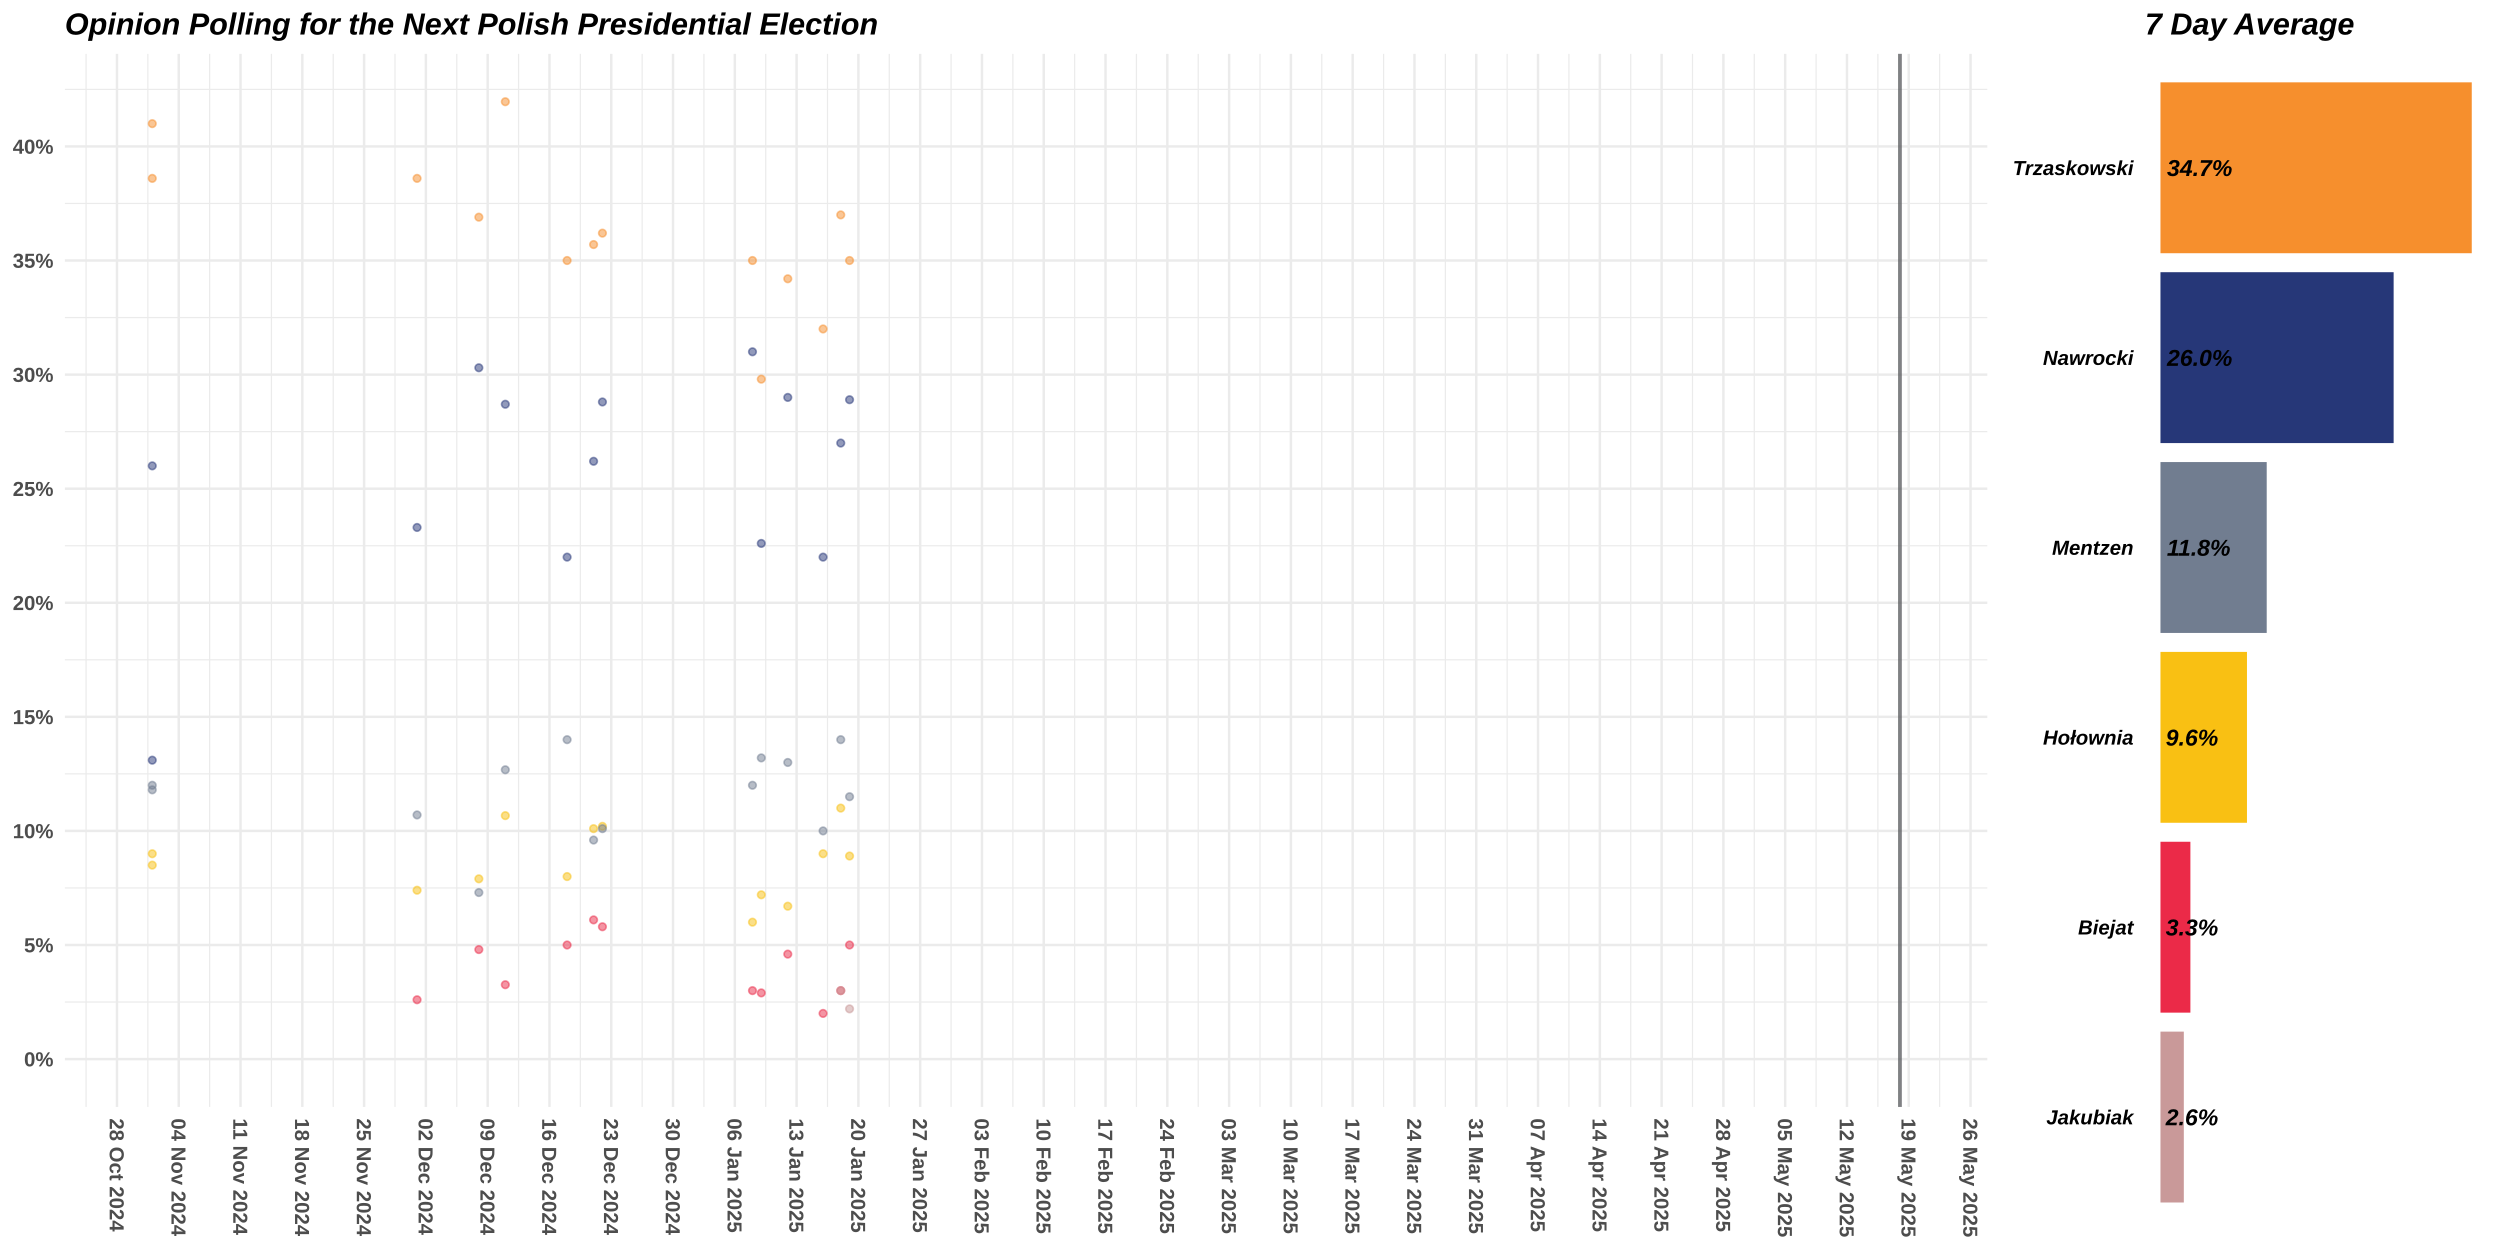
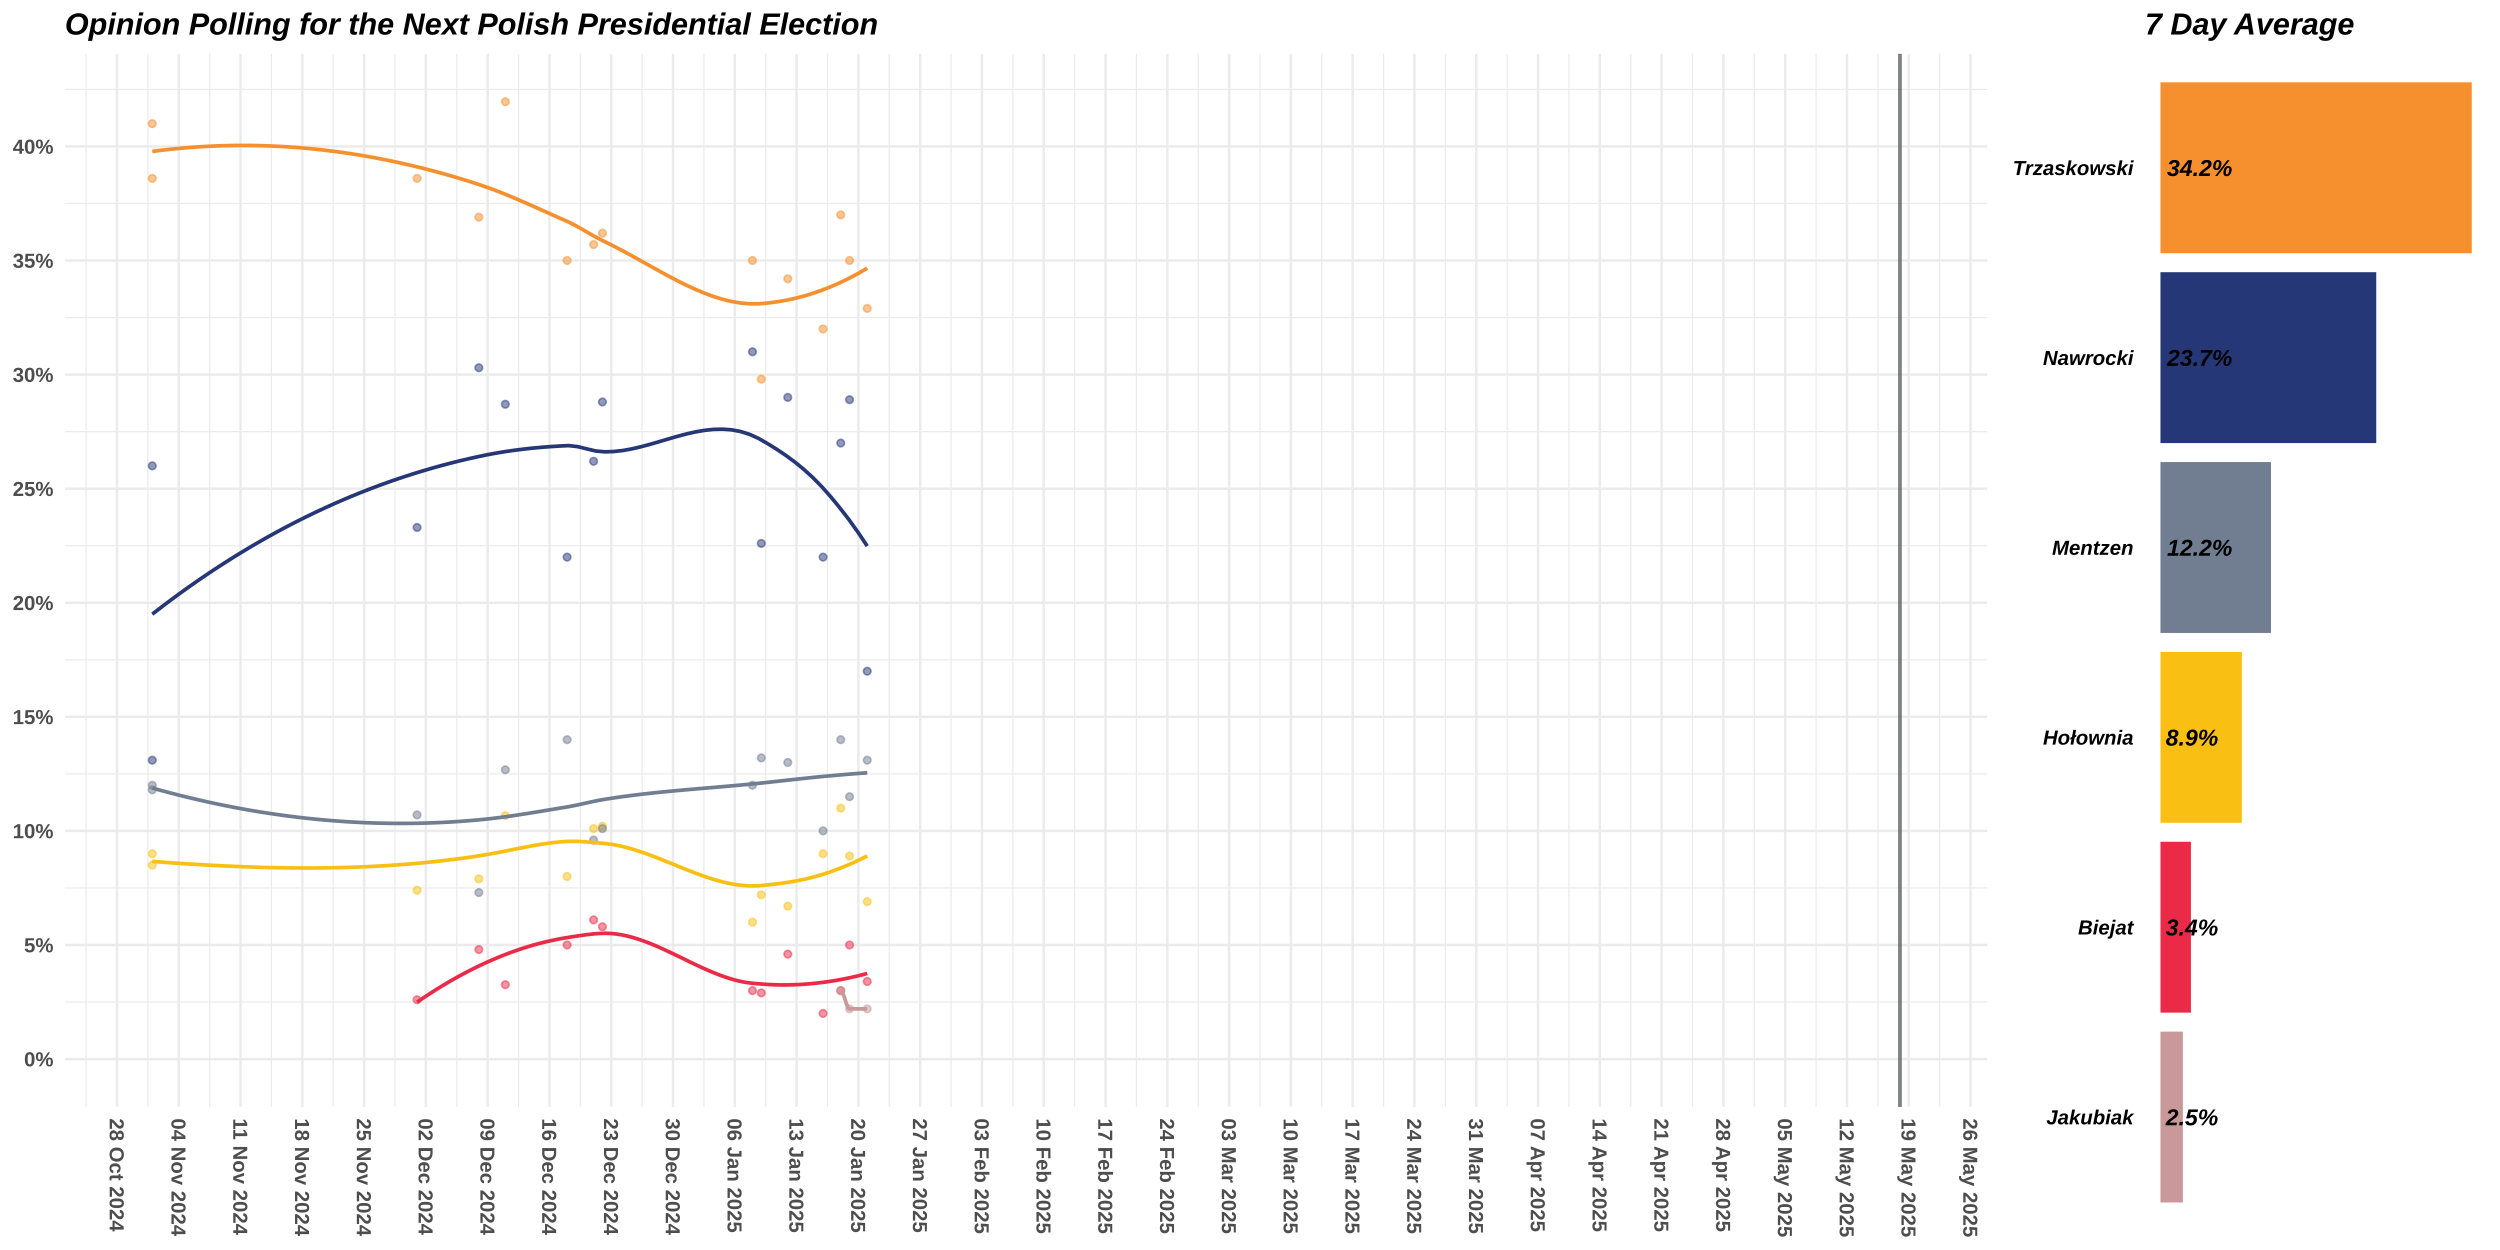
<svg xmlns="http://www.w3.org/2000/svg" class="svglite" width="1080.00pt" height="540.00pt" viewBox="0 0 1080.00 540.00">
  <defs>
    <style type="text/css">
    line, polyline, polygon, path, rect, circle {
      fill: none;
      stroke: #000000;
      stroke-linecap: round;
      stroke-linejoin: round;
      stroke-miterlimit: 10.00;
    }
    text {
      white-space: pre;
    }
  </style>
  </defs>
  <rect width="100%" height="100%" style="stroke: none; fill: none;" />
  <defs>
    <clipPath id="cpMC4wMHwxMDgwLjAwfDAuMDB8NTQwLjAw">
      <rect x="0.00" y="0.00" width="1080.00" height="540.00" />
    </clipPath>
  </defs>
  <g clip-path="url(#cpMC4wMHwxMDgwLjAwfDAuMDB8NTQwLjAw)">
</g>
  <defs>
    <clipPath id="cpMC4wMHw4NjQuMDB8MC4wMHw1NDAuMDA=">
      <rect x="0.00" y="0.00" width="864.00" height="540.00" />
    </clipPath>
  </defs>
  <g clip-path="url(#cpMC4wMHw4NjQuMDB8MC4wMHw1NDAuMDA=)">
    <rect x="0.00" y="0.00" width="864.00" height="540.00" style="stroke-width: 1.07; stroke: #FFFFFF; fill: #FFFFFF;" />
  </g>
  <g clip-path="url(#cpMC4wMHwxMDgwLjAwfDAuMDB8NTQwLjAw)">
</g>
  <defs>
    <clipPath id="cpMjguMDN8ODU4LjUyfDIzLjI3fDQ3OC4yMA==">
      <rect x="28.03" y="23.27" width="830.49" height="454.93" />
    </clipPath>
  </defs>
  <g clip-path="url(#cpMjguMDN8ODU4LjUyfDIzLjI3fDQ3OC4yMA==)">
    <rect x="28.03" y="23.27" width="830.49" height="454.93" style="stroke-width: 1.07; stroke: #FFFFFF; fill: #FFFFFF;" />
    <polyline points="28.03,432.88 858.52,432.88 " style="stroke-width: 0.53; stroke: #EBEBEB; stroke-linecap: butt;" />
    <polyline points="28.03,383.59 858.52,383.59 " style="stroke-width: 0.53; stroke: #EBEBEB; stroke-linecap: butt;" />
    <polyline points="28.03,334.31 858.52,334.31 " style="stroke-width: 0.53; stroke: #EBEBEB; stroke-linecap: butt;" />
    <polyline points="28.03,285.03 858.52,285.03 " style="stroke-width: 0.53; stroke: #EBEBEB; stroke-linecap: butt;" />
    <polyline points="28.03,235.75 858.52,235.75 " style="stroke-width: 0.53; stroke: #EBEBEB; stroke-linecap: butt;" />
    <polyline points="28.03,186.47 858.52,186.47 " style="stroke-width: 0.53; stroke: #EBEBEB; stroke-linecap: butt;" />
    <polyline points="28.03,137.19 858.52,137.19 " style="stroke-width: 0.53; stroke: #EBEBEB; stroke-linecap: butt;" />
    <polyline points="28.03,87.90 858.52,87.90 " style="stroke-width: 0.53; stroke: #EBEBEB; stroke-linecap: butt;" />
    <polyline points="28.03,38.62 858.52,38.62 " style="stroke-width: 0.53; stroke: #EBEBEB; stroke-linecap: butt;" />
    <polyline points="37.18,478.20 37.18,23.27 " style="stroke-width: 0.53; stroke: #EBEBEB; stroke-linecap: butt;" />
    <polyline points="63.87,478.20 63.87,23.27 " style="stroke-width: 0.53; stroke: #EBEBEB; stroke-linecap: butt;" />
    <polyline points="90.56,478.20 90.56,23.27 " style="stroke-width: 0.53; stroke: #EBEBEB; stroke-linecap: butt;" />
    <polyline points="117.26,478.20 117.26,23.27 " style="stroke-width: 0.53; stroke: #EBEBEB; stroke-linecap: butt;" />
    <polyline points="143.95,478.20 143.95,23.27 " style="stroke-width: 0.53; stroke: #EBEBEB; stroke-linecap: butt;" />
    <polyline points="170.64,478.20 170.64,23.27 " style="stroke-width: 0.53; stroke: #EBEBEB; stroke-linecap: butt;" />
    <polyline points="197.33,478.20 197.33,23.27 " style="stroke-width: 0.53; stroke: #EBEBEB; stroke-linecap: butt;" />
    <polyline points="224.02,478.20 224.02,23.27 " style="stroke-width: 0.53; stroke: #EBEBEB; stroke-linecap: butt;" />
    <polyline points="250.71,478.20 250.71,23.27 " style="stroke-width: 0.53; stroke: #EBEBEB; stroke-linecap: butt;" />
    <polyline points="277.41,478.20 277.41,23.27 " style="stroke-width: 0.53; stroke: #EBEBEB; stroke-linecap: butt;" />
    <polyline points="304.10,478.20 304.10,23.27 " style="stroke-width: 0.53; stroke: #EBEBEB; stroke-linecap: butt;" />
    <polyline points="330.79,478.20 330.79,23.27 " style="stroke-width: 0.53; stroke: #EBEBEB; stroke-linecap: butt;" />
    <polyline points="357.48,478.20 357.48,23.27 " style="stroke-width: 0.53; stroke: #EBEBEB; stroke-linecap: butt;" />
    <polyline points="384.17,478.20 384.17,23.27 " style="stroke-width: 0.53; stroke: #EBEBEB; stroke-linecap: butt;" />
    <polyline points="410.86,478.20 410.86,23.27 " style="stroke-width: 0.53; stroke: #EBEBEB; stroke-linecap: butt;" />
    <polyline points="437.56,478.20 437.56,23.27 " style="stroke-width: 0.53; stroke: #EBEBEB; stroke-linecap: butt;" />
    <polyline points="464.25,478.20 464.25,23.27 " style="stroke-width: 0.53; stroke: #EBEBEB; stroke-linecap: butt;" />
    <polyline points="490.94,478.20 490.94,23.27 " style="stroke-width: 0.53; stroke: #EBEBEB; stroke-linecap: butt;" />
    <polyline points="517.63,478.20 517.63,23.27 " style="stroke-width: 0.53; stroke: #EBEBEB; stroke-linecap: butt;" />
    <polyline points="544.32,478.20 544.32,23.27 " style="stroke-width: 0.53; stroke: #EBEBEB; stroke-linecap: butt;" />
    <polyline points="571.01,478.20 571.01,23.27 " style="stroke-width: 0.53; stroke: #EBEBEB; stroke-linecap: butt;" />
    <polyline points="597.71,478.20 597.71,23.27 " style="stroke-width: 0.53; stroke: #EBEBEB; stroke-linecap: butt;" />
    <polyline points="624.40,478.20 624.40,23.27 " style="stroke-width: 0.53; stroke: #EBEBEB; stroke-linecap: butt;" />
    <polyline points="651.09,478.20 651.09,23.27 " style="stroke-width: 0.53; stroke: #EBEBEB; stroke-linecap: butt;" />
    <polyline points="677.78,478.20 677.78,23.27 " style="stroke-width: 0.53; stroke: #EBEBEB; stroke-linecap: butt;" />
    <polyline points="704.47,478.20 704.47,23.27 " style="stroke-width: 0.53; stroke: #EBEBEB; stroke-linecap: butt;" />
    <polyline points="731.16,478.20 731.16,23.27 " style="stroke-width: 0.53; stroke: #EBEBEB; stroke-linecap: butt;" />
    <polyline points="757.85,478.20 757.85,23.27 " style="stroke-width: 0.53; stroke: #EBEBEB; stroke-linecap: butt;" />
    <polyline points="784.55,478.20 784.55,23.27 " style="stroke-width: 0.53; stroke: #EBEBEB; stroke-linecap: butt;" />
    <polyline points="811.24,478.20 811.24,23.27 " style="stroke-width: 0.53; stroke: #EBEBEB; stroke-linecap: butt;" />
    <polyline points="837.93,478.20 837.93,23.27 " style="stroke-width: 0.53; stroke: #EBEBEB; stroke-linecap: butt;" />
    <polyline points="28.03,457.52 858.52,457.52 " style="stroke-width: 1.07; stroke: #EBEBEB; stroke-linecap: butt;" />
    <polyline points="28.03,408.24 858.52,408.24 " style="stroke-width: 1.07; stroke: #EBEBEB; stroke-linecap: butt;" />
    <polyline points="28.03,358.95 858.52,358.95 " style="stroke-width: 1.07; stroke: #EBEBEB; stroke-linecap: butt;" />
    <polyline points="28.03,309.67 858.52,309.67 " style="stroke-width: 1.07; stroke: #EBEBEB; stroke-linecap: butt;" />
    <polyline points="28.03,260.39 858.52,260.39 " style="stroke-width: 1.07; stroke: #EBEBEB; stroke-linecap: butt;" />
    <polyline points="28.03,211.11 858.52,211.11 " style="stroke-width: 1.07; stroke: #EBEBEB; stroke-linecap: butt;" />
    <polyline points="28.03,161.83 858.52,161.83 " style="stroke-width: 1.07; stroke: #EBEBEB; stroke-linecap: butt;" />
    <polyline points="28.03,112.54 858.52,112.54 " style="stroke-width: 1.07; stroke: #EBEBEB; stroke-linecap: butt;" />
    <polyline points="28.03,63.26 858.52,63.26 " style="stroke-width: 1.07; stroke: #EBEBEB; stroke-linecap: butt;" />
    <polyline points="50.53,478.20 50.53,23.27 " style="stroke-width: 1.07; stroke: #EBEBEB; stroke-linecap: butt;" />
    <polyline points="77.22,478.20 77.22,23.27 " style="stroke-width: 1.07; stroke: #EBEBEB; stroke-linecap: butt;" />
    <polyline points="103.91,478.20 103.91,23.27 " style="stroke-width: 1.07; stroke: #EBEBEB; stroke-linecap: butt;" />
    <polyline points="130.60,478.20 130.60,23.27 " style="stroke-width: 1.07; stroke: #EBEBEB; stroke-linecap: butt;" />
    <polyline points="157.29,478.20 157.29,23.27 " style="stroke-width: 1.07; stroke: #EBEBEB; stroke-linecap: butt;" />
    <polyline points="183.98,478.20 183.98,23.27 " style="stroke-width: 1.07; stroke: #EBEBEB; stroke-linecap: butt;" />
    <polyline points="210.68,478.20 210.68,23.27 " style="stroke-width: 1.07; stroke: #EBEBEB; stroke-linecap: butt;" />
    <polyline points="237.37,478.20 237.37,23.27 " style="stroke-width: 1.07; stroke: #EBEBEB; stroke-linecap: butt;" />
    <polyline points="264.06,478.20 264.06,23.27 " style="stroke-width: 1.07; stroke: #EBEBEB; stroke-linecap: butt;" />
    <polyline points="290.75,478.20 290.75,23.27 " style="stroke-width: 1.07; stroke: #EBEBEB; stroke-linecap: butt;" />
    <polyline points="317.44,478.20 317.44,23.27 " style="stroke-width: 1.07; stroke: #EBEBEB; stroke-linecap: butt;" />
    <polyline points="344.13,478.20 344.13,23.27 " style="stroke-width: 1.07; stroke: #EBEBEB; stroke-linecap: butt;" />
    <polyline points="370.83,478.20 370.83,23.27 " style="stroke-width: 1.07; stroke: #EBEBEB; stroke-linecap: butt;" />
    <polyline points="397.52,478.20 397.52,23.27 " style="stroke-width: 1.07; stroke: #EBEBEB; stroke-linecap: butt;" />
    <polyline points="424.21,478.20 424.21,23.27 " style="stroke-width: 1.07; stroke: #EBEBEB; stroke-linecap: butt;" />
    <polyline points="450.90,478.20 450.90,23.27 " style="stroke-width: 1.07; stroke: #EBEBEB; stroke-linecap: butt;" />
    <polyline points="477.59,478.20 477.59,23.27 " style="stroke-width: 1.07; stroke: #EBEBEB; stroke-linecap: butt;" />
    <polyline points="504.28,478.20 504.28,23.27 " style="stroke-width: 1.07; stroke: #EBEBEB; stroke-linecap: butt;" />
    <polyline points="530.98,478.20 530.98,23.27 " style="stroke-width: 1.07; stroke: #EBEBEB; stroke-linecap: butt;" />
    <polyline points="557.67,478.20 557.67,23.27 " style="stroke-width: 1.07; stroke: #EBEBEB; stroke-linecap: butt;" />
    <polyline points="584.36,478.20 584.36,23.27 " style="stroke-width: 1.07; stroke: #EBEBEB; stroke-linecap: butt;" />
    <polyline points="611.05,478.20 611.05,23.27 " style="stroke-width: 1.07; stroke: #EBEBEB; stroke-linecap: butt;" />
    <polyline points="637.74,478.20 637.74,23.27 " style="stroke-width: 1.07; stroke: #EBEBEB; stroke-linecap: butt;" />
    <polyline points="664.43,478.20 664.43,23.27 " style="stroke-width: 1.07; stroke: #EBEBEB; stroke-linecap: butt;" />
    <polyline points="691.13,478.20 691.13,23.27 " style="stroke-width: 1.07; stroke: #EBEBEB; stroke-linecap: butt;" />
    <polyline points="717.82,478.20 717.82,23.27 " style="stroke-width: 1.07; stroke: #EBEBEB; stroke-linecap: butt;" />
    <polyline points="744.51,478.20 744.51,23.27 " style="stroke-width: 1.07; stroke: #EBEBEB; stroke-linecap: butt;" />
    <polyline points="771.20,478.20 771.20,23.27 " style="stroke-width: 1.07; stroke: #EBEBEB; stroke-linecap: butt;" />
    <polyline points="797.89,478.20 797.89,23.27 " style="stroke-width: 1.07; stroke: #EBEBEB; stroke-linecap: butt;" />
    <polyline points="824.58,478.20 824.58,23.27 " style="stroke-width: 1.07; stroke: #EBEBEB; stroke-linecap: butt;" />
    <polyline points="851.28,478.20 851.28,23.27 " style="stroke-width: 1.07; stroke: #EBEBEB; stroke-linecap: butt;" />
+     <circle cx="374.64" cy="289.96" r="1.63" style="stroke-width: 0.71; stroke: #263778; stroke-opacity: 0.50; fill: #263778; fill-opacity: 0.50;" />
    <circle cx="367.01" cy="172.67" r="1.63" style="stroke-width: 0.71; stroke: #263778; stroke-opacity: 0.50; fill: #263778; fill-opacity: 0.50;" />
    <circle cx="363.20" cy="191.40" r="1.63" style="stroke-width: 0.71; stroke: #263778; stroke-opacity: 0.50; fill: #263778; fill-opacity: 0.50;" />
    <circle cx="355.57" cy="240.68" r="1.63" style="stroke-width: 0.71; stroke: #263778; stroke-opacity: 0.50; fill: #263778; fill-opacity: 0.50;" />
    <circle cx="340.32" cy="171.68" r="1.63" style="stroke-width: 0.71; stroke: #263778; stroke-opacity: 0.50; fill: #263778; fill-opacity: 0.50;" />
    <circle cx="328.88" cy="234.76" r="1.63" style="stroke-width: 0.71; stroke: #263778; stroke-opacity: 0.50; fill: #263778; fill-opacity: 0.50;" />
    <circle cx="325.07" cy="151.97" r="1.63" style="stroke-width: 0.71; stroke: #263778; stroke-opacity: 0.50; fill: #263778; fill-opacity: 0.50;" />
    <circle cx="260.25" cy="173.65" r="1.63" style="stroke-width: 0.71; stroke: #263778; stroke-opacity: 0.50; fill: #263778; fill-opacity: 0.50;" />
    <circle cx="256.43" cy="199.28" r="1.63" style="stroke-width: 0.71; stroke: #263778; stroke-opacity: 0.50; fill: #263778; fill-opacity: 0.50;" />
    <circle cx="244.99" cy="240.68" r="1.63" style="stroke-width: 0.71; stroke: #263778; stroke-opacity: 0.50; fill: #263778; fill-opacity: 0.50;" />
    <circle cx="180.17" cy="227.86" r="1.63" style="stroke-width: 0.71; stroke: #263778; stroke-opacity: 0.50; fill: #263778; fill-opacity: 0.50;" />
    <circle cx="218.30" cy="174.64" r="1.63" style="stroke-width: 0.71; stroke: #263778; stroke-opacity: 0.50; fill: #263778; fill-opacity: 0.50;" />
    <circle cx="206.86" cy="158.87" r="1.63" style="stroke-width: 0.71; stroke: #263778; stroke-opacity: 0.50; fill: #263778; fill-opacity: 0.50;" />
    <circle cx="65.78" cy="328.40" r="1.63" style="stroke-width: 0.71; stroke: #263778; stroke-opacity: 0.50; fill: #263778; fill-opacity: 0.50;" />
    <circle cx="65.78" cy="201.25" r="1.63" style="stroke-width: 0.71; stroke: #263778; stroke-opacity: 0.50; fill: #263778; fill-opacity: 0.50;" />
+     <circle cx="374.64" cy="133.24" r="1.63" style="stroke-width: 0.71; stroke: #F68F2D; stroke-opacity: 0.50; fill: #F68F2D; fill-opacity: 0.50;" />
    <circle cx="367.01" cy="112.54" r="1.63" style="stroke-width: 0.71; stroke: #F68F2D; stroke-opacity: 0.50; fill: #F68F2D; fill-opacity: 0.50;" />
    <circle cx="363.20" cy="92.83" r="1.63" style="stroke-width: 0.71; stroke: #F68F2D; stroke-opacity: 0.50; fill: #F68F2D; fill-opacity: 0.50;" />
    <circle cx="355.57" cy="142.11" r="1.63" style="stroke-width: 0.71; stroke: #F68F2D; stroke-opacity: 0.50; fill: #F68F2D; fill-opacity: 0.50;" />
    <circle cx="340.32" cy="120.43" r="1.63" style="stroke-width: 0.71; stroke: #F68F2D; stroke-opacity: 0.50; fill: #F68F2D; fill-opacity: 0.50;" />
    <circle cx="328.88" cy="163.80" r="1.63" style="stroke-width: 0.71; stroke: #F68F2D; stroke-opacity: 0.50; fill: #F68F2D; fill-opacity: 0.50;" />
    <circle cx="325.07" cy="112.54" r="1.63" style="stroke-width: 0.71; stroke: #F68F2D; stroke-opacity: 0.50; fill: #F68F2D; fill-opacity: 0.50;" />
    <circle cx="260.25" cy="100.72" r="1.63" style="stroke-width: 0.71; stroke: #F68F2D; stroke-opacity: 0.50; fill: #F68F2D; fill-opacity: 0.50;" />
    <circle cx="256.43" cy="105.64" r="1.63" style="stroke-width: 0.71; stroke: #F68F2D; stroke-opacity: 0.50; fill: #F68F2D; fill-opacity: 0.50;" />
    <circle cx="244.99" cy="112.54" r="1.63" style="stroke-width: 0.71; stroke: #F68F2D; stroke-opacity: 0.50; fill: #F68F2D; fill-opacity: 0.50;" />
    <circle cx="180.17" cy="77.06" r="1.63" style="stroke-width: 0.71; stroke: #F68F2D; stroke-opacity: 0.50; fill: #F68F2D; fill-opacity: 0.50;" />
    <circle cx="218.30" cy="43.94" r="1.63" style="stroke-width: 0.71; stroke: #F68F2D; stroke-opacity: 0.50; fill: #F68F2D; fill-opacity: 0.50;" />
    <circle cx="206.86" cy="93.82" r="1.63" style="stroke-width: 0.71; stroke: #F68F2D; stroke-opacity: 0.50; fill: #F68F2D; fill-opacity: 0.50;" />
    <circle cx="65.78" cy="77.06" r="1.63" style="stroke-width: 0.71; stroke: #F68F2D; stroke-opacity: 0.50; fill: #F68F2D; fill-opacity: 0.50;" />
    <circle cx="65.78" cy="53.41" r="1.63" style="stroke-width: 0.71; stroke: #F68F2D; stroke-opacity: 0.50; fill: #F68F2D; fill-opacity: 0.50;" />
+     <circle cx="374.64" cy="389.51" r="1.63" style="stroke-width: 0.71; stroke: #F9C013; stroke-opacity: 0.50; fill: #F9C013; fill-opacity: 0.50;" />
    <circle cx="367.01" cy="369.80" r="1.63" style="stroke-width: 0.71; stroke: #F9C013; stroke-opacity: 0.50; fill: #F9C013; fill-opacity: 0.50;" />
    <circle cx="363.20" cy="349.10" r="1.63" style="stroke-width: 0.71; stroke: #F9C013; stroke-opacity: 0.50; fill: #F9C013; fill-opacity: 0.50;" />
    <circle cx="355.57" cy="368.81" r="1.63" style="stroke-width: 0.71; stroke: #F9C013; stroke-opacity: 0.50; fill: #F9C013; fill-opacity: 0.50;" />
    <circle cx="340.32" cy="391.48" r="1.63" style="stroke-width: 0.71; stroke: #F9C013; stroke-opacity: 0.50; fill: #F9C013; fill-opacity: 0.50;" />
    <circle cx="328.88" cy="386.55" r="1.63" style="stroke-width: 0.71; stroke: #F9C013; stroke-opacity: 0.50; fill: #F9C013; fill-opacity: 0.50;" />
    <circle cx="325.07" cy="398.38" r="1.63" style="stroke-width: 0.71; stroke: #F9C013; stroke-opacity: 0.50; fill: #F9C013; fill-opacity: 0.50;" />
    <circle cx="260.25" cy="356.98" r="1.63" style="stroke-width: 0.71; stroke: #F9C013; stroke-opacity: 0.50; fill: #F9C013; fill-opacity: 0.50;" />
    <circle cx="256.43" cy="357.97" r="1.63" style="stroke-width: 0.71; stroke: #F9C013; stroke-opacity: 0.50; fill: #F9C013; fill-opacity: 0.50;" />
    <circle cx="244.99" cy="378.67" r="1.63" style="stroke-width: 0.71; stroke: #F9C013; stroke-opacity: 0.50; fill: #F9C013; fill-opacity: 0.50;" />
    <circle cx="180.17" cy="384.58" r="1.63" style="stroke-width: 0.71; stroke: #F9C013; stroke-opacity: 0.50; fill: #F9C013; fill-opacity: 0.50;" />
    <circle cx="218.30" cy="352.35" r="1.63" style="stroke-width: 0.71; stroke: #F9C013; stroke-opacity: 0.50; fill: #F9C013; fill-opacity: 0.50;" />
    <circle cx="206.86" cy="379.65" r="1.63" style="stroke-width: 0.71; stroke: #F9C013; stroke-opacity: 0.50; fill: #F9C013; fill-opacity: 0.50;" />
    <circle cx="65.78" cy="373.74" r="1.63" style="stroke-width: 0.71; stroke: #F9C013; stroke-opacity: 0.50; fill: #F9C013; fill-opacity: 0.50;" />
    <circle cx="65.78" cy="368.81" r="1.63" style="stroke-width: 0.71; stroke: #F9C013; stroke-opacity: 0.50; fill: #F9C013; fill-opacity: 0.50;" />
+     <circle cx="374.64" cy="424.01" r="1.63" style="stroke-width: 0.71; stroke: #EB2A48; stroke-opacity: 0.50; fill: #EB2A48; fill-opacity: 0.50;" />
    <circle cx="367.01" cy="408.24" r="1.63" style="stroke-width: 0.71; stroke: #EB2A48; stroke-opacity: 0.50; fill: #EB2A48; fill-opacity: 0.50;" />
    <circle cx="363.20" cy="427.95" r="1.63" style="stroke-width: 0.71; stroke: #EB2A48; stroke-opacity: 0.50; fill: #EB2A48; fill-opacity: 0.50;" />
    <circle cx="355.57" cy="437.80" r="1.63" style="stroke-width: 0.71; stroke: #EB2A48; stroke-opacity: 0.50; fill: #EB2A48; fill-opacity: 0.50;" />
    <circle cx="340.32" cy="412.18" r="1.63" style="stroke-width: 0.71; stroke: #EB2A48; stroke-opacity: 0.50; fill: #EB2A48; fill-opacity: 0.50;" />
    <circle cx="328.88" cy="428.93" r="1.63" style="stroke-width: 0.71; stroke: #EB2A48; stroke-opacity: 0.50; fill: #EB2A48; fill-opacity: 0.50;" />
    <circle cx="325.07" cy="427.95" r="1.63" style="stroke-width: 0.71; stroke: #EB2A48; stroke-opacity: 0.50; fill: #EB2A48; fill-opacity: 0.50;" />
    <circle cx="260.25" cy="400.35" r="1.63" style="stroke-width: 0.71; stroke: #EB2A48; stroke-opacity: 0.50; fill: #EB2A48; fill-opacity: 0.50;" />
    <circle cx="256.43" cy="397.39" r="1.63" style="stroke-width: 0.71; stroke: #EB2A48; stroke-opacity: 0.50; fill: #EB2A48; fill-opacity: 0.50;" />
    <circle cx="244.99" cy="408.24" r="1.63" style="stroke-width: 0.71; stroke: #EB2A48; stroke-opacity: 0.50; fill: #EB2A48; fill-opacity: 0.50;" />
    <circle cx="180.17" cy="431.89" r="1.63" style="stroke-width: 0.71; stroke: #EB2A48; stroke-opacity: 0.50; fill: #EB2A48; fill-opacity: 0.50;" />
    <circle cx="218.30" cy="425.39" r="1.63" style="stroke-width: 0.71; stroke: #EB2A48; stroke-opacity: 0.50; fill: #EB2A48; fill-opacity: 0.50;" />
    <circle cx="206.86" cy="410.21" r="1.63" style="stroke-width: 0.71; stroke: #EB2A48; stroke-opacity: 0.50; fill: #EB2A48; fill-opacity: 0.50;" />
+     <circle cx="374.64" cy="328.40" r="1.63" style="stroke-width: 0.71; stroke: #717D90; stroke-opacity: 0.50; fill: #717D90; fill-opacity: 0.50;" />
    <circle cx="367.01" cy="344.17" r="1.63" style="stroke-width: 0.71; stroke: #717D90; stroke-opacity: 0.50; fill: #717D90; fill-opacity: 0.50;" />
    <circle cx="363.20" cy="319.53" r="1.63" style="stroke-width: 0.71; stroke: #717D90; stroke-opacity: 0.50; fill: #717D90; fill-opacity: 0.50;" />
    <circle cx="355.57" cy="358.95" r="1.63" style="stroke-width: 0.71; stroke: #717D90; stroke-opacity: 0.50; fill: #717D90; fill-opacity: 0.50;" />
    <circle cx="340.32" cy="329.38" r="1.63" style="stroke-width: 0.71; stroke: #717D90; stroke-opacity: 0.50; fill: #717D90; fill-opacity: 0.50;" />
    <circle cx="328.88" cy="327.41" r="1.63" style="stroke-width: 0.71; stroke: #717D90; stroke-opacity: 0.50; fill: #717D90; fill-opacity: 0.50;" />
    <circle cx="325.07" cy="339.24" r="1.63" style="stroke-width: 0.71; stroke: #717D90; stroke-opacity: 0.50; fill: #717D90; fill-opacity: 0.50;" />
    <circle cx="260.25" cy="357.97" r="1.63" style="stroke-width: 0.71; stroke: #717D90; stroke-opacity: 0.50; fill: #717D90; fill-opacity: 0.50;" />
    <circle cx="256.43" cy="362.90" r="1.63" style="stroke-width: 0.71; stroke: #717D90; stroke-opacity: 0.50; fill: #717D90; fill-opacity: 0.50;" />
    <circle cx="244.99" cy="319.53" r="1.63" style="stroke-width: 0.71; stroke: #717D90; stroke-opacity: 0.50; fill: #717D90; fill-opacity: 0.50;" />
    <circle cx="180.17" cy="352.05" r="1.63" style="stroke-width: 0.71; stroke: #717D90; stroke-opacity: 0.50; fill: #717D90; fill-opacity: 0.50;" />
    <circle cx="218.30" cy="332.54" r="1.63" style="stroke-width: 0.71; stroke: #717D90; stroke-opacity: 0.50; fill: #717D90; fill-opacity: 0.50;" />
    <circle cx="206.86" cy="385.57" r="1.63" style="stroke-width: 0.71; stroke: #717D90; stroke-opacity: 0.50; fill: #717D90; fill-opacity: 0.50;" />
    <circle cx="65.78" cy="341.21" r="1.63" style="stroke-width: 0.71; stroke: #717D90; stroke-opacity: 0.50; fill: #717D90; fill-opacity: 0.50;" />
    <circle cx="65.78" cy="339.24" r="1.63" style="stroke-width: 0.71; stroke: #717D90; stroke-opacity: 0.50; fill: #717D90; fill-opacity: 0.50;" />
+     <circle cx="374.64" cy="435.83" r="1.63" style="stroke-width: 0.71; stroke: #C99999; stroke-opacity: 0.50; fill: #C99999; fill-opacity: 0.50;" />
    <circle cx="367.01" cy="435.83" r="1.63" style="stroke-width: 0.71; stroke: #C99999; stroke-opacity: 0.50; fill: #C99999; fill-opacity: 0.50;" />
    <circle cx="363.20" cy="427.95" r="1.63" style="stroke-width: 0.71; stroke: #C99999; stroke-opacity: 0.50; fill: #C99999; fill-opacity: 0.50;" />
+     <polyline points="65.78,265.31 69.69,262.30 73.60,259.35 77.51,256.48 81.42,253.68 85.33,250.94 89.24,248.27 93.15,245.67 97.06,243.14 100.97,240.67 104.88,238.27 108.78,235.94 112.69,233.67 116.60,231.46 120.51,229.32 124.42,227.24 128.33,225.22 132.24,223.27 136.15,221.38 140.06,219.55 143.97,217.78 147.88,216.07 151.79,214.42 155.70,212.83 159.61,211.30 163.52,209.82 167.43,208.40 171.34,207.04 175.25,205.74 179.16,204.49 183.07,203.30 186.98,202.16 190.89,201.07 194.80,200.04 198.71,199.06 202.62,198.14 206.53,197.27 210.44,196.46 214.34,195.74 218.25,195.09 222.16,194.53 226.07,194.03 229.98,193.60 233.89,193.24 237.80,192.94 241.71,192.69 245.62,192.50 249.53,192.94 253.44,193.90 257.35,194.83 261.26,195.19 265.17,195.06 269.08,194.62 272.99,193.91 276.90,193.00 280.81,191.95 284.72,190.82 288.63,189.66 292.54,188.53 296.45,187.49 300.36,186.60 304.27,185.92 308.18,185.50 312.09,185.40 315.99,185.68 319.90,186.41 323.81,187.63 327.72,189.40 331.63,191.66 335.54,194.08 339.45,196.71 343.36,199.59 347.27,202.78 351.18,206.35 355.09,210.33 359.00,214.75 362.91,219.52 366.82,224.58 370.73,230.05 374.64,235.91 " style="stroke-width: 1.60; stroke: #263778; stroke-linecap: butt;" />
+     <polyline points="65.78,65.41 69.69,64.92 73.60,64.48 77.51,64.09 81.42,63.76 85.33,63.47 89.24,63.24 93.15,63.06 97.06,62.93 100.97,62.85 104.88,62.82 108.78,62.85 112.69,62.92 116.60,63.05 120.51,63.22 124.42,63.45 128.33,63.73 132.24,64.06 136.15,64.43 140.06,64.86 143.97,65.34 147.88,65.86 151.79,66.44 155.70,67.06 159.61,67.74 163.52,68.46 167.43,69.23 171.34,70.05 175.25,70.92 179.16,71.83 183.07,72.80 186.98,73.81 190.89,74.87 194.80,75.98 198.71,77.14 202.62,78.34 206.53,79.59 210.44,80.93 214.34,82.37 218.25,83.91 222.16,85.53 226.07,87.21 229.98,88.93 233.89,90.68 237.80,92.43 241.71,94.18 245.62,95.91 249.53,97.92 253.44,100.19 257.35,102.43 261.26,104.40 265.17,106.34 269.08,108.39 272.99,110.52 276.90,112.69 280.81,114.88 284.72,117.05 288.63,119.18 292.54,121.23 296.45,123.18 300.36,124.98 304.27,126.62 308.18,128.06 312.09,129.28 315.99,130.23 319.90,130.90 323.81,131.24 327.72,131.24 331.63,130.91 335.54,130.41 339.45,129.75 343.36,128.91 347.27,127.91 351.18,126.72 355.09,125.36 359.00,123.82 362.91,122.10 366.82,120.21 370.73,118.13 374.64,115.87 " style="stroke-width: 1.60; stroke: #F68F2D; stroke-linecap: butt;" />
+     <polyline points="65.78,372.13 69.69,372.42 73.60,372.70 77.51,372.97 81.42,373.22 85.33,373.46 89.24,373.68 93.15,373.89 97.06,374.09 100.97,374.26 104.88,374.42 108.78,374.56 112.69,374.69 116.60,374.79 120.51,374.87 124.42,374.93 128.33,374.96 132.24,374.98 136.15,374.96 140.06,374.93 143.97,374.87 147.88,374.78 151.79,374.67 155.70,374.52 159.61,374.35 163.52,374.15 167.43,373.92 171.34,373.66 175.25,373.37 179.16,373.04 183.07,372.69 186.98,372.29 190.89,371.87 194.80,371.40 198.71,370.90 202.62,370.37 206.53,369.79 210.44,369.16 214.34,368.44 218.25,367.67 222.16,366.89 226.07,366.11 229.98,365.38 233.89,364.71 237.80,364.15 241.71,363.72 245.62,363.46 249.53,363.47 253.44,363.71 257.35,364.05 261.26,364.38 265.17,364.91 269.08,365.71 272.99,366.76 276.90,368.00 280.81,369.39 284.72,370.90 288.63,372.47 292.54,374.06 296.45,375.64 300.36,377.17 304.27,378.59 308.18,379.87 312.09,380.96 315.99,381.83 319.90,382.43 323.81,382.72 327.72,382.65 331.63,382.28 335.54,381.84 339.45,381.31 343.36,380.67 347.27,379.89 351.18,378.96 355.09,377.84 359.00,376.54 362.91,375.08 366.82,373.49 370.73,371.72 374.64,369.76 " style="stroke-width: 1.60; stroke: #F9C013; stroke-linecap: butt;" />
+     <polyline points="180.17,432.94 182.63,431.26 185.09,429.63 187.56,428.05 190.02,426.51 192.48,425.03 194.94,423.59 197.40,422.20 199.86,420.86 202.33,419.57 204.79,418.32 207.25,417.13 209.71,415.98 212.17,414.88 214.63,413.83 217.10,412.82 219.56,411.87 222.02,410.97 224.48,410.12 226.94,409.32 229.40,408.57 231.87,407.87 234.33,407.23 236.79,406.64 239.25,406.10 241.71,405.61 244.17,405.17 246.64,404.78 249.10,404.40 251.56,404.03 254.02,403.71 256.48,403.44 258.94,403.26 261.40,403.17 263.87,403.26 266.33,403.50 268.79,403.90 271.25,404.43 273.71,405.09 276.17,405.86 278.64,406.73 281.10,407.68 283.56,408.71 286.02,409.80 288.48,410.94 290.94,412.10 293.41,413.29 295.87,414.49 298.33,415.69 300.79,416.86 303.25,418.01 305.71,419.11 308.18,420.15 310.64,421.13 313.10,422.02 315.56,422.82 318.02,423.51 320.48,424.08 322.95,424.51 325.41,424.80 327.87,425.01 330.33,425.20 332.79,425.34 335.25,425.45 337.72,425.50 340.18,425.49 342.64,425.42 345.10,425.32 347.56,425.17 350.02,424.98 352.48,424.74 354.95,424.45 357.41,424.12 359.87,423.75 362.33,423.33 364.79,422.86 367.25,422.35 369.72,421.79 372.18,421.19 374.64,420.54 " style="stroke-width: 1.60; stroke: #EB2A48; stroke-linecap: butt;" />
+     <polyline points="65.78,340.43 69.69,341.51 73.60,342.55 77.51,343.55 81.42,344.52 85.33,345.44 89.24,346.33 93.15,347.18 97.06,347.98 100.97,348.75 104.88,349.48 108.78,350.17 112.69,350.82 116.60,351.42 120.51,351.99 124.42,352.52 128.33,353.01 132.24,353.46 136.15,353.87 140.06,354.24 143.97,354.56 147.88,354.85 151.79,355.10 155.70,355.30 159.61,355.47 163.52,355.59 167.43,355.67 171.34,355.71 175.25,355.71 179.16,355.67 183.07,355.59 186.98,355.46 190.89,355.30 194.80,355.09 198.71,354.84 202.62,354.54 206.53,354.21 210.44,353.82 214.34,353.37 218.25,352.86 222.16,352.30 226.07,351.70 229.98,351.08 233.89,350.44 237.80,349.79 241.71,349.14 245.62,348.50 249.53,347.73 253.44,346.85 257.35,346.00 261.26,345.30 265.17,344.69 269.08,344.13 272.99,343.62 276.90,343.14 280.81,342.70 284.72,342.29 288.63,341.90 292.54,341.53 296.45,341.18 300.36,340.84 304.27,340.51 308.18,340.18 312.09,339.84 315.99,339.50 319.90,339.15 323.81,338.78 327.72,338.39 331.63,337.98 335.54,337.56 339.45,337.12 343.36,336.69 347.27,336.27 351.18,335.86 355.09,335.47 359.00,335.11 362.91,334.77 366.82,334.43 370.73,334.13 374.64,333.85 " style="stroke-width: 1.60; stroke: #717D90; stroke-linecap: butt;" />
+     <polyline points="363.20,427.95 363.34,427.98 363.49,428.08 363.63,428.23 363.78,428.44 363.92,428.69 364.07,428.99 364.21,429.32 364.36,429.69 364.50,430.08 364.65,430.50 364.79,430.93 364.94,431.37 365.08,431.82 365.23,432.26 365.37,432.71 365.52,433.14 365.66,433.56 365.81,433.96 365.95,434.34 366.10,434.68 366.24,434.99 366.39,435.26 366.53,435.49 366.68,435.66 366.82,435.77 366.96,435.83 367.11,435.83 367.25,435.83 367.40,435.83 367.54,435.83 367.69,435.83 367.83,435.83 367.98,435.83 368.12,435.83 368.27,435.83 368.41,435.83 368.56,435.83 368.70,435.83 368.85,435.83 368.99,435.83 369.14,435.83 369.28,435.83 369.43,435.83 369.57,435.83 369.72,435.83 369.86,435.83 370.01,435.83 370.15,435.83 370.30,435.83 370.44,435.83 370.58,435.83 370.73,435.83 370.87,435.83 371.02,435.83 371.16,435.83 371.31,435.83 371.45,435.83 371.60,435.83 371.74,435.83 371.89,435.83 372.03,435.83 372.18,435.83 372.32,435.83 372.47,435.83 372.61,435.83 372.76,435.83 372.90,435.83 373.05,435.83 373.19,435.83 373.34,435.83 373.48,435.83 373.63,435.83 373.77,435.83 373.92,435.83 374.06,435.83 374.20,435.83 374.35,435.83 374.49,435.83 374.64,435.83 " style="stroke-width: 1.60; stroke: #C99999; stroke-linecap: butt;" />
    <line x1="820.77" y1="478.20" x2="820.77" y2="23.27" style="stroke-width: 1.60; stroke: #56595C; stroke-opacity: 0.50; stroke-linecap: butt;" />
    <line x1="820.77" y1="478.20" x2="820.77" y2="23.27" style="stroke-width: 1.60; stroke: #56595C; stroke-opacity: 0.50; stroke-linecap: butt;" />
    <line x1="28.03" y1="457.52" x2="858.52" y2="457.52" style="stroke-width: 1.07; stroke: none; stroke-dasharray: 9.96,4.27; stroke-linecap: butt;" />
  </g>
  <g clip-path="url(#cpMC4wMHwxMDgwLjAwfDAuMDB8NTQwLjAw)">
    <text x="23.10" y="460.67" text-anchor="end" style="font-size: 8.80px; font-weight: bold;fill: #4D4D4D; font-family: &quot;Arial&quot;;" textLength="12.72px" lengthAdjust="spacingAndGlyphs">0%</text>
    <text x="23.10" y="411.39" text-anchor="end" style="font-size: 8.80px; font-weight: bold;fill: #4D4D4D; font-family: &quot;Arial&quot;;" textLength="12.72px" lengthAdjust="spacingAndGlyphs">5%</text>
    <text x="23.10" y="362.10" text-anchor="end" style="font-size: 8.80px; font-weight: bold;fill: #4D4D4D; font-family: &quot;Arial&quot;;" textLength="17.62px" lengthAdjust="spacingAndGlyphs">10%</text>
    <text x="23.10" y="312.82" text-anchor="end" style="font-size: 8.80px; font-weight: bold;fill: #4D4D4D; font-family: &quot;Arial&quot;;" textLength="17.62px" lengthAdjust="spacingAndGlyphs">15%</text>
    <text x="23.10" y="263.54" text-anchor="end" style="font-size: 8.80px; font-weight: bold;fill: #4D4D4D; font-family: &quot;Arial&quot;;" textLength="17.62px" lengthAdjust="spacingAndGlyphs">20%</text>
    <text x="23.10" y="214.26" text-anchor="end" style="font-size: 8.80px; font-weight: bold;fill: #4D4D4D; font-family: &quot;Arial&quot;;" textLength="17.62px" lengthAdjust="spacingAndGlyphs">25%</text>
    <text x="23.10" y="164.98" text-anchor="end" style="font-size: 8.80px; font-weight: bold;fill: #4D4D4D; font-family: &quot;Arial&quot;;" textLength="17.62px" lengthAdjust="spacingAndGlyphs">30%</text>
    <text x="23.10" y="115.69" text-anchor="end" style="font-size: 8.80px; font-weight: bold;fill: #4D4D4D; font-family: &quot;Arial&quot;;" textLength="17.62px" lengthAdjust="spacingAndGlyphs">35%</text>
    <text x="23.10" y="66.41" text-anchor="end" style="font-size: 8.80px; font-weight: bold;fill: #4D4D4D; font-family: &quot;Arial&quot;;" textLength="17.62px" lengthAdjust="spacingAndGlyphs">40%</text>
    <text transform="translate(47.38,483.13) rotate(90)" style="font-size: 8.80px; font-weight: bold;fill: #4D4D4D; font-family: &quot;Arial&quot;;" textLength="48.95px" lengthAdjust="spacingAndGlyphs">28 Oct 2024</text>
    <text transform="translate(74.07,483.13) rotate(90)" style="font-size: 8.80px; font-weight: bold;fill: #4D4D4D; font-family: &quot;Arial&quot;;" textLength="50.89px" lengthAdjust="spacingAndGlyphs">04 Nov 2024</text>
    <text transform="translate(100.76,483.13) rotate(90)" style="font-size: 8.80px; font-weight: bold;fill: #4D4D4D; font-family: &quot;Arial&quot;;" textLength="50.41px" lengthAdjust="spacingAndGlyphs">11 Nov 2024</text>
    <text transform="translate(127.45,483.13) rotate(90)" style="font-size: 8.80px; font-weight: bold;fill: #4D4D4D; font-family: &quot;Arial&quot;;" textLength="50.89px" lengthAdjust="spacingAndGlyphs">18 Nov 2024</text>
    <text transform="translate(154.14,483.13) rotate(90)" style="font-size: 8.80px; font-weight: bold;fill: #4D4D4D; font-family: &quot;Arial&quot;;" textLength="50.89px" lengthAdjust="spacingAndGlyphs">25 Nov 2024</text>
    <text transform="translate(180.83,483.13) rotate(90)" style="font-size: 8.80px; font-weight: bold;fill: #4D4D4D; font-family: &quot;Arial&quot;;" textLength="50.41px" lengthAdjust="spacingAndGlyphs">02 Dec 2024</text>
    <text transform="translate(207.53,483.13) rotate(90)" style="font-size: 8.80px; font-weight: bold;fill: #4D4D4D; font-family: &quot;Arial&quot;;" textLength="50.41px" lengthAdjust="spacingAndGlyphs">09 Dec 2024</text>
    <text transform="translate(234.22,483.13) rotate(90)" style="font-size: 8.80px; font-weight: bold;fill: #4D4D4D; font-family: &quot;Arial&quot;;" textLength="50.41px" lengthAdjust="spacingAndGlyphs">16 Dec 2024</text>
    <text transform="translate(260.91,483.13) rotate(90)" style="font-size: 8.80px; font-weight: bold;fill: #4D4D4D; font-family: &quot;Arial&quot;;" textLength="50.41px" lengthAdjust="spacingAndGlyphs">23 Dec 2024</text>
    <text transform="translate(287.60,483.13) rotate(90)" style="font-size: 8.80px; font-weight: bold;fill: #4D4D4D; font-family: &quot;Arial&quot;;" textLength="50.41px" lengthAdjust="spacingAndGlyphs">30 Dec 2024</text>
    <text transform="translate(314.29,483.13) rotate(90)" style="font-size: 8.80px; font-weight: bold;fill: #4D4D4D; font-family: &quot;Arial&quot;;" textLength="49.44px" lengthAdjust="spacingAndGlyphs">06 Jan 2025</text>
    <text transform="translate(340.98,483.13) rotate(90)" style="font-size: 8.80px; font-weight: bold;fill: #4D4D4D; font-family: &quot;Arial&quot;;" textLength="49.44px" lengthAdjust="spacingAndGlyphs">13 Jan 2025</text>
    <text transform="translate(367.68,483.13) rotate(90)" style="font-size: 8.80px; font-weight: bold;fill: #4D4D4D; font-family: &quot;Arial&quot;;" textLength="49.44px" lengthAdjust="spacingAndGlyphs">20 Jan 2025</text>
    <text transform="translate(394.37,483.13) rotate(90)" style="font-size: 8.80px; font-weight: bold;fill: #4D4D4D; font-family: &quot;Arial&quot;;" textLength="49.44px" lengthAdjust="spacingAndGlyphs">27 Jan 2025</text>
    <text transform="translate(421.06,483.13) rotate(90)" style="font-size: 8.80px; font-weight: bold;fill: #4D4D4D; font-family: &quot;Arial&quot;;" textLength="49.91px" lengthAdjust="spacingAndGlyphs">03 Feb 2025</text>
    <text transform="translate(447.75,483.13) rotate(90)" style="font-size: 8.80px; font-weight: bold;fill: #4D4D4D; font-family: &quot;Arial&quot;;" textLength="49.91px" lengthAdjust="spacingAndGlyphs">10 Feb 2025</text>
    <text transform="translate(474.44,483.13) rotate(90)" style="font-size: 8.80px; font-weight: bold;fill: #4D4D4D; font-family: &quot;Arial&quot;;" textLength="49.91px" lengthAdjust="spacingAndGlyphs">17 Feb 2025</text>
    <text transform="translate(501.13,483.13) rotate(90)" style="font-size: 8.80px; font-weight: bold;fill: #4D4D4D; font-family: &quot;Arial&quot;;" textLength="49.91px" lengthAdjust="spacingAndGlyphs">24 Feb 2025</text>
    <text transform="translate(527.83,483.13) rotate(90)" style="font-size: 8.80px; font-weight: bold;fill: #4D4D4D; font-family: &quot;Arial&quot;;" textLength="49.92px" lengthAdjust="spacingAndGlyphs">03 Mar 2025</text>
    <text transform="translate(554.52,483.13) rotate(90)" style="font-size: 8.80px; font-weight: bold;fill: #4D4D4D; font-family: &quot;Arial&quot;;" textLength="49.92px" lengthAdjust="spacingAndGlyphs">10 Mar 2025</text>
    <text transform="translate(581.21,483.13) rotate(90)" style="font-size: 8.80px; font-weight: bold;fill: #4D4D4D; font-family: &quot;Arial&quot;;" textLength="49.92px" lengthAdjust="spacingAndGlyphs">17 Mar 2025</text>
    <text transform="translate(607.90,483.13) rotate(90)" style="font-size: 8.80px; font-weight: bold;fill: #4D4D4D; font-family: &quot;Arial&quot;;" textLength="49.92px" lengthAdjust="spacingAndGlyphs">24 Mar 2025</text>
    <text transform="translate(634.59,483.13) rotate(90)" style="font-size: 8.80px; font-weight: bold;fill: #4D4D4D; font-family: &quot;Arial&quot;;" textLength="49.92px" lengthAdjust="spacingAndGlyphs">31 Mar 2025</text>
    <text transform="translate(661.28,483.13) rotate(90)" style="font-size: 8.80px; font-weight: bold;fill: #4D4D4D; font-family: &quot;Arial&quot;;" textLength="49.10px" lengthAdjust="spacingAndGlyphs">07 Apr 2025</text>
    <text transform="translate(687.98,483.13) rotate(90)" style="font-size: 8.80px; font-weight: bold;fill: #4D4D4D; font-family: &quot;Arial&quot;;" textLength="49.10px" lengthAdjust="spacingAndGlyphs">14 Apr 2025</text>
    <text transform="translate(714.67,483.13) rotate(90)" style="font-size: 8.80px; font-weight: bold;fill: #4D4D4D; font-family: &quot;Arial&quot;;" textLength="49.10px" lengthAdjust="spacingAndGlyphs">21 Apr 2025</text>
    <text transform="translate(741.36,483.13) rotate(90)" style="font-size: 8.80px; font-weight: bold;fill: #4D4D4D; font-family: &quot;Arial&quot;;" textLength="49.10px" lengthAdjust="spacingAndGlyphs">28 Apr 2025</text>
    <text transform="translate(768.05,483.13) rotate(90)" style="font-size: 8.80px; font-weight: bold;fill: #4D4D4D; font-family: &quot;Arial&quot;;" textLength="51.39px" lengthAdjust="spacingAndGlyphs">05 May 2025</text>
    <text transform="translate(794.74,483.13) rotate(90)" style="font-size: 8.80px; font-weight: bold;fill: #4D4D4D; font-family: &quot;Arial&quot;;" textLength="51.39px" lengthAdjust="spacingAndGlyphs">12 May 2025</text>
    <text transform="translate(821.43,483.13) rotate(90)" style="font-size: 8.80px; font-weight: bold;fill: #4D4D4D; font-family: &quot;Arial&quot;;" textLength="51.39px" lengthAdjust="spacingAndGlyphs">19 May 2025</text>
    <text transform="translate(848.13,483.13) rotate(90)" style="font-size: 8.80px; font-weight: bold;fill: #4D4D4D; font-family: &quot;Arial&quot;;" textLength="51.39px" lengthAdjust="spacingAndGlyphs">26 May 2025</text>
    <text x="28.03" y="14.93" style="font-size: 13.20px; font-weight: bold; font-style: italic; font-family: &quot;Arial&quot;;" textLength="351.06px" lengthAdjust="spacingAndGlyphs">Opinion Polling for the Next Polish Presidential Election</text>
  </g>
  <defs>
    <clipPath id="cpODY0LjAwfDEwODAuMDB8MC4wMHw1NDAuMDA=">
      <rect x="864.00" y="0.00" width="216.00" height="540.00" />
    </clipPath>
  </defs>
  <g clip-path="url(#cpODY0LjAwfDEwODAuMDB8MC4wMHw1NDAuMDA=)">
    <rect x="864.00" y="0.00" width="216.00" height="540.00" style="stroke-width: 1.07; stroke: #FFFFFF; fill: #FFFFFF;" />
  </g>
  <g clip-path="url(#cpMC4wMHwxMDgwLjAwfDAuMDB8NTQwLjAw)">
</g>
  <defs>
    <clipPath id="cpOTI2LjYwfDEwNzQuNTJ8MjMuMjd8NTMxLjc4">
      <rect x="926.60" y="23.27" width="147.92" height="508.52" />
    </clipPath>
  </defs>
  <g clip-path="url(#cpOTI2LjYwfDEwNzQuNTJ8MjMuMjd8NTMxLjc4)">
    <rect x="926.60" y="23.27" width="147.92" height="508.52" style="stroke-width: 1.07; stroke: #FFFFFF; fill: #FFFFFF;" />
-     <rect x="933.32" y="117.59" width="100.73" height="73.82" style="stroke-width: 1.07; stroke: none; stroke-linecap: butt; stroke-linejoin: miter; fill: #263778;" />
+     <rect x="933.32" y="117.59" width="93.22" height="73.82" style="stroke-width: 1.07; stroke: none; stroke-linecap: butt; stroke-linejoin: miter; fill: #263778;" />
    <rect x="933.32" y="35.57" width="134.48" height="73.82" style="stroke-width: 1.07; stroke: none; stroke-linecap: butt; stroke-linejoin: miter; fill: #F68F2D;" />
-     <rect x="933.32" y="281.62" width="37.37" height="73.82" style="stroke-width: 1.07; stroke: none; stroke-linecap: butt; stroke-linejoin: miter; fill: #F9C013;" />
-     <rect x="933.32" y="363.64" width="12.93" height="73.82" style="stroke-width: 1.07; stroke: none; stroke-linecap: butt; stroke-linejoin: miter; fill: #EB2A48;" />
-     <rect x="933.32" y="199.61" width="45.90" height="73.82" style="stroke-width: 1.07; stroke: none; stroke-linecap: butt; stroke-linejoin: miter; fill: #717D90;" />
-     <rect x="933.32" y="445.66" width="10.09" height="73.82" style="stroke-width: 1.07; stroke: none; stroke-linecap: butt; stroke-linejoin: miter; fill: #C99999;" />
-     <text x="936.14" y="158.06" style="font-size: 9.96px; font-weight: bold; font-style: italic; font-family: &quot;Arial&quot;;" textLength="28.22px" lengthAdjust="spacingAndGlyphs">26.0%</text>
-     <text x="936.14" y="76.04" style="font-size: 9.96px; font-weight: bold; font-style: italic; font-family: &quot;Arial&quot;;" textLength="28.22px" lengthAdjust="spacingAndGlyphs">34.7%</text>
-     <text x="935.59" y="322.10" style="font-size: 9.96px; font-weight: bold; font-style: italic; font-family: &quot;Arial&quot;;" textLength="22.69px" lengthAdjust="spacingAndGlyphs">9.6%</text>
-     <text x="935.59" y="404.12" style="font-size: 9.96px; font-weight: bold; font-style: italic; font-family: &quot;Arial&quot;;" textLength="22.69px" lengthAdjust="spacingAndGlyphs">3.3%</text>
-     <text x="936.07" y="240.08" style="font-size: 9.96px; font-weight: bold; font-style: italic; font-family: &quot;Arial&quot;;" textLength="27.48px" lengthAdjust="spacingAndGlyphs">11.8%</text>
-     <text x="935.59" y="486.13" style="font-size: 9.96px; font-weight: bold; font-style: italic; font-family: &quot;Arial&quot;;" textLength="22.69px" lengthAdjust="spacingAndGlyphs">2.6%</text>
+     <rect x="933.32" y="281.62" width="35.17" height="73.82" style="stroke-width: 1.07; stroke: none; stroke-linecap: butt; stroke-linejoin: miter; fill: #F9C013;" />
+     <rect x="933.32" y="363.64" width="13.16" height="73.82" style="stroke-width: 1.07; stroke: none; stroke-linecap: butt; stroke-linejoin: miter; fill: #EB2A48;" />
+     <rect x="933.32" y="199.61" width="47.74" height="73.82" style="stroke-width: 1.07; stroke: none; stroke-linecap: butt; stroke-linejoin: miter; fill: #717D90;" />
+     <rect x="933.32" y="445.66" width="9.69" height="73.82" style="stroke-width: 1.07; stroke: none; stroke-linecap: butt; stroke-linejoin: miter; fill: #C99999;" />
+     <text x="936.14" y="158.06" style="font-size: 9.96px; font-weight: bold; font-style: italic; font-family: &quot;Arial&quot;;" textLength="28.22px" lengthAdjust="spacingAndGlyphs">23.7%</text>
+     <text x="936.14" y="76.04" style="font-size: 9.96px; font-weight: bold; font-style: italic; font-family: &quot;Arial&quot;;" textLength="28.22px" lengthAdjust="spacingAndGlyphs">34.2%</text>
+     <text x="935.59" y="322.10" style="font-size: 9.96px; font-weight: bold; font-style: italic; font-family: &quot;Arial&quot;;" textLength="22.69px" lengthAdjust="spacingAndGlyphs">8.9%</text>
+     <text x="935.59" y="404.12" style="font-size: 9.96px; font-weight: bold; font-style: italic; font-family: &quot;Arial&quot;;" textLength="22.69px" lengthAdjust="spacingAndGlyphs">3.4%</text>
+     <text x="936.14" y="240.08" style="font-size: 9.96px; font-weight: bold; font-style: italic; font-family: &quot;Arial&quot;;" textLength="28.22px" lengthAdjust="spacingAndGlyphs">12.2%</text>
+     <text x="935.59" y="486.13" style="font-size: 9.96px; font-weight: bold; font-style: italic; font-family: &quot;Arial&quot;;" textLength="22.69px" lengthAdjust="spacingAndGlyphs">2.5%</text>
  </g>
  <g clip-path="url(#cpMC4wMHwxMDgwLjAwfDAuMDB8NTQwLjAw)">
    <text x="921.67" y="485.72" text-anchor="end" style="font-size: 8.80px; font-weight: bold; font-style: italic; font-family: &quot;Arial&quot;;" textLength="37.67px" lengthAdjust="spacingAndGlyphs">Jakubiak</text>
    <text x="921.67" y="403.70" text-anchor="end" style="font-size: 8.80px; font-weight: bold; font-style: italic; font-family: &quot;Arial&quot;;" textLength="23.97px" lengthAdjust="spacingAndGlyphs">Biejat</text>
    <text x="921.67" y="321.68" text-anchor="end" style="font-size: 8.80px; font-weight: bold; font-style: italic; font-family: &quot;Arial&quot;;" textLength="39.10px" lengthAdjust="spacingAndGlyphs">Hołownia</text>
    <text x="921.67" y="239.66" text-anchor="end" style="font-size: 8.80px; font-weight: bold; font-style: italic; font-family: &quot;Arial&quot;;" textLength="35.19px" lengthAdjust="spacingAndGlyphs">Mentzen</text>
    <text x="921.67" y="157.65" text-anchor="end" style="font-size: 8.80px; font-weight: bold; font-style: italic; font-family: &quot;Arial&quot;;" textLength="39.13px" lengthAdjust="spacingAndGlyphs">Nawrocki</text>
    <text x="921.67" y="75.63" text-anchor="end" style="font-size: 8.80px; font-weight: bold; font-style: italic; font-family: &quot;Arial&quot;;" textLength="52.19px" lengthAdjust="spacingAndGlyphs">Trzaskowski</text>
    <text x="926.60" y="14.93" style="font-size: 13.20px; font-weight: bold; font-style: italic; font-family: &quot;Arial&quot;;" textLength="90.44px" lengthAdjust="spacingAndGlyphs">7 Day Average</text>
  </g>
</svg>
